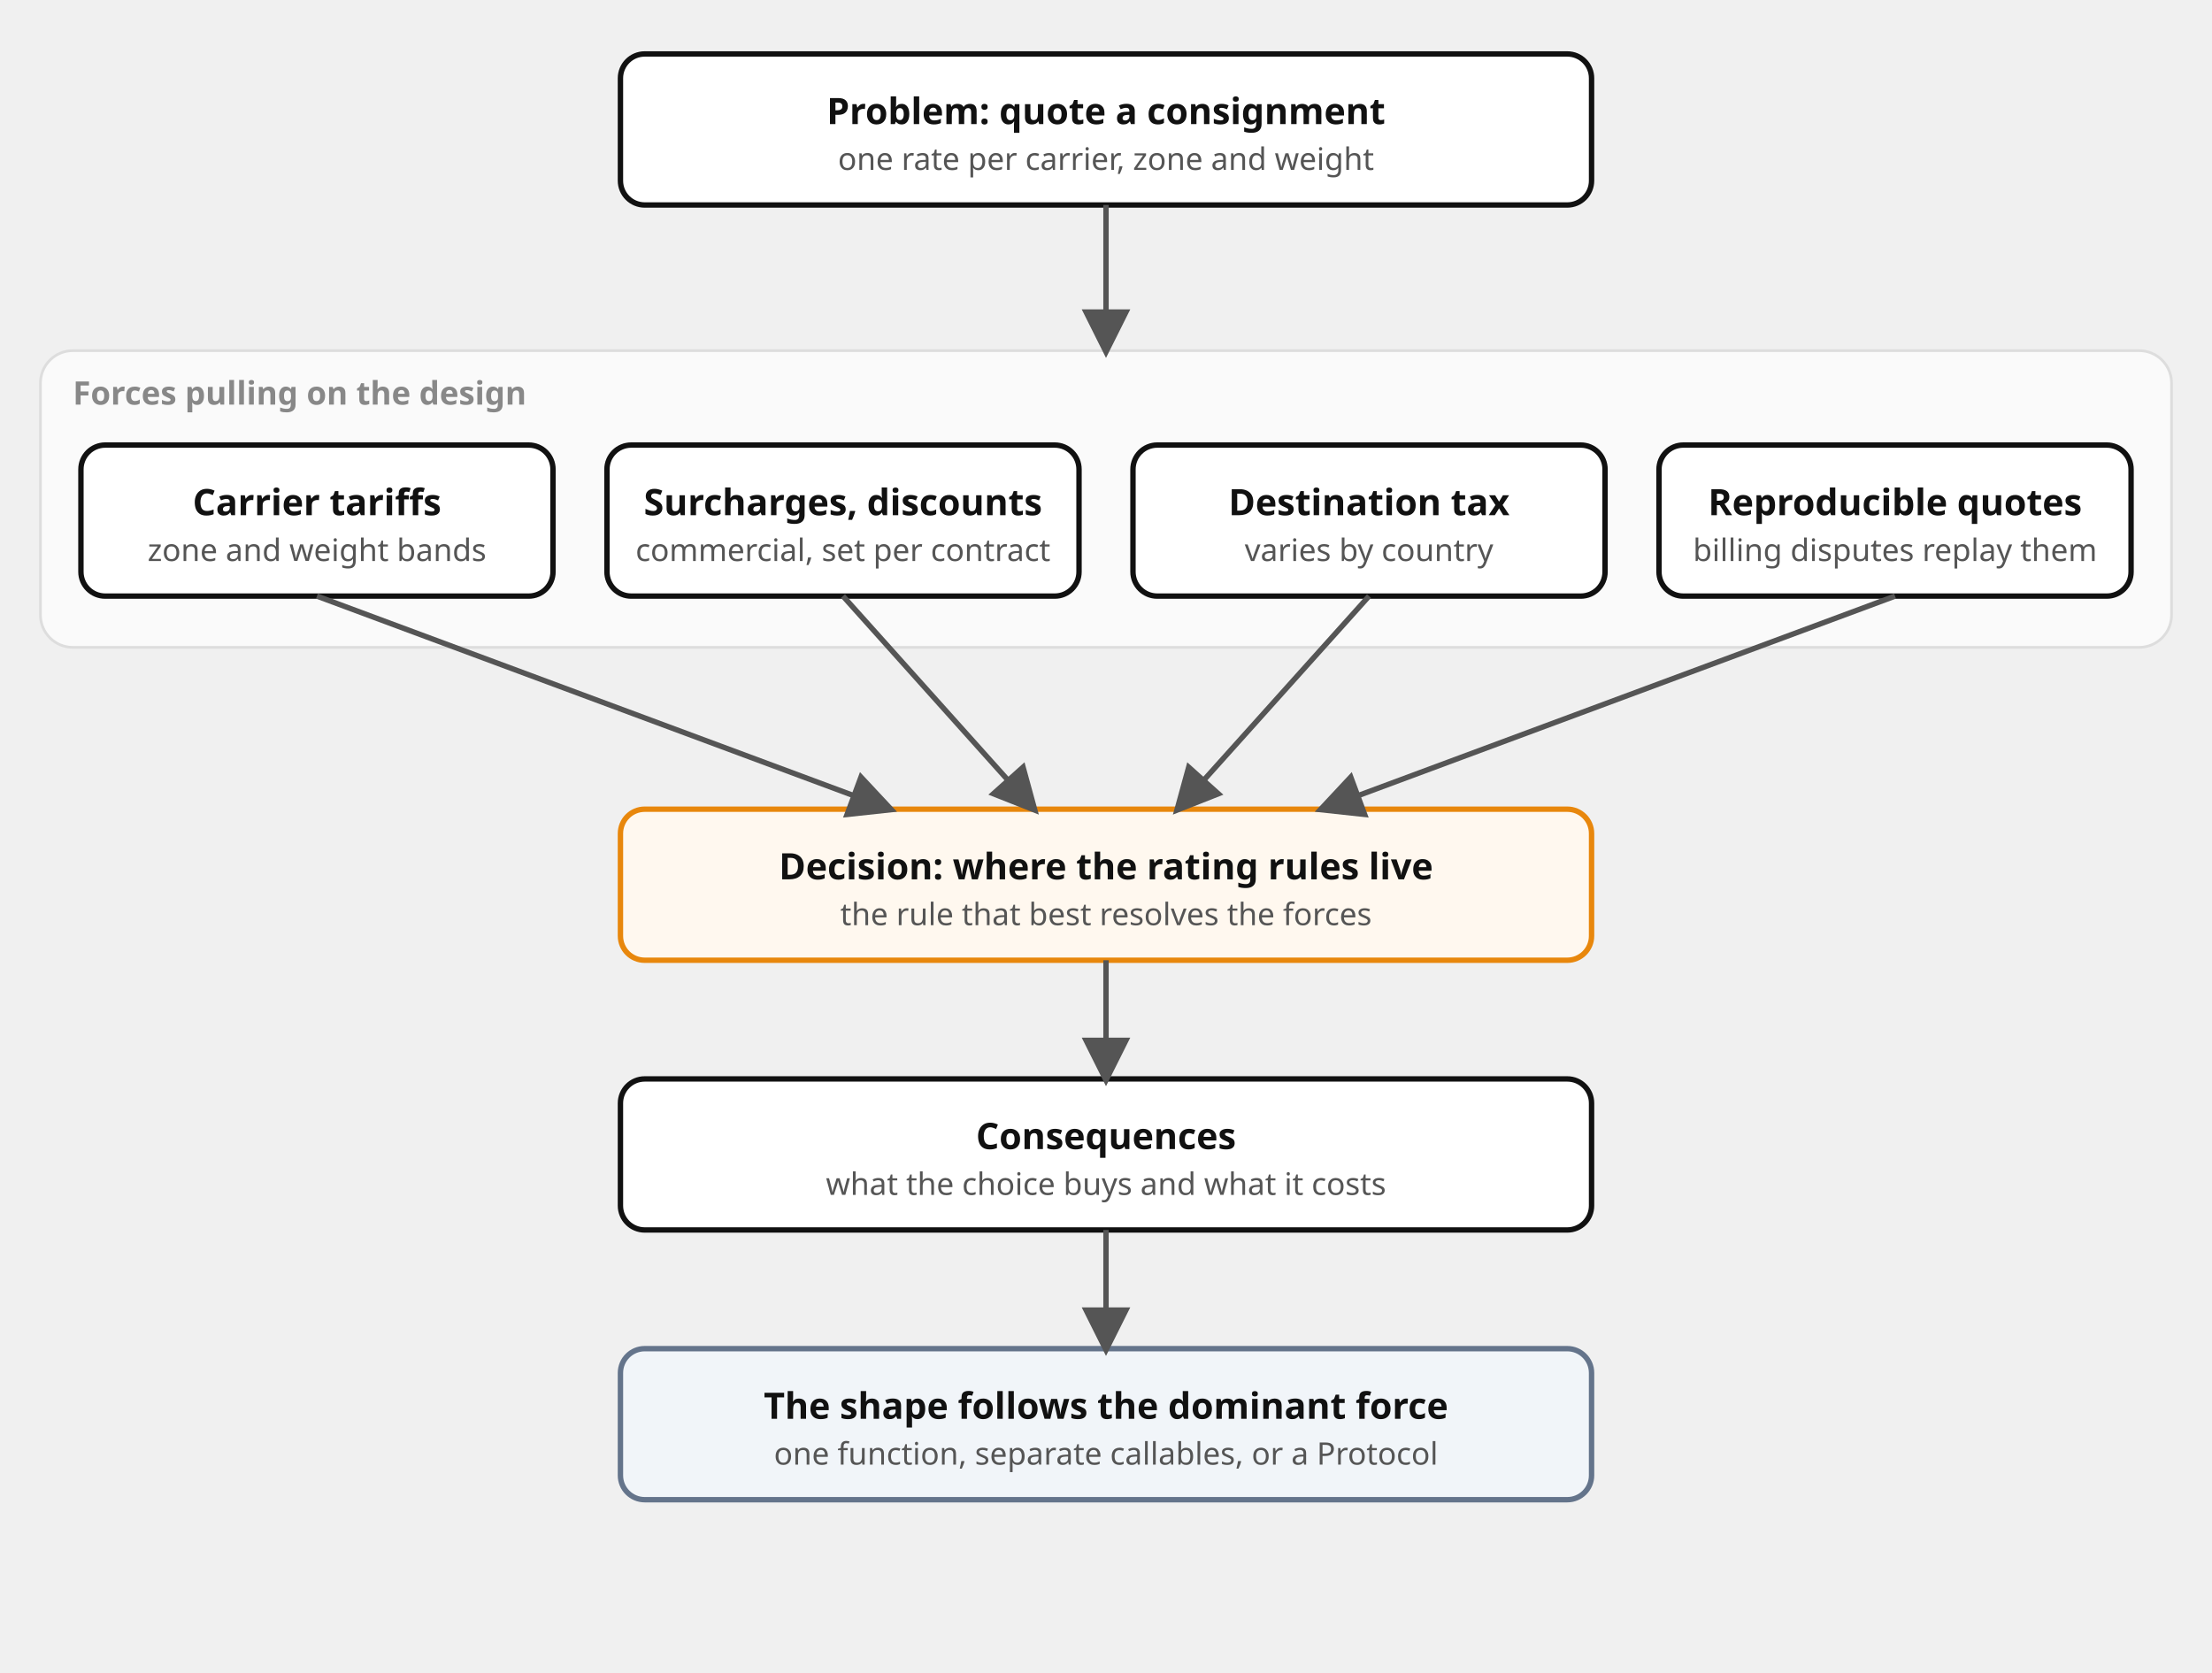
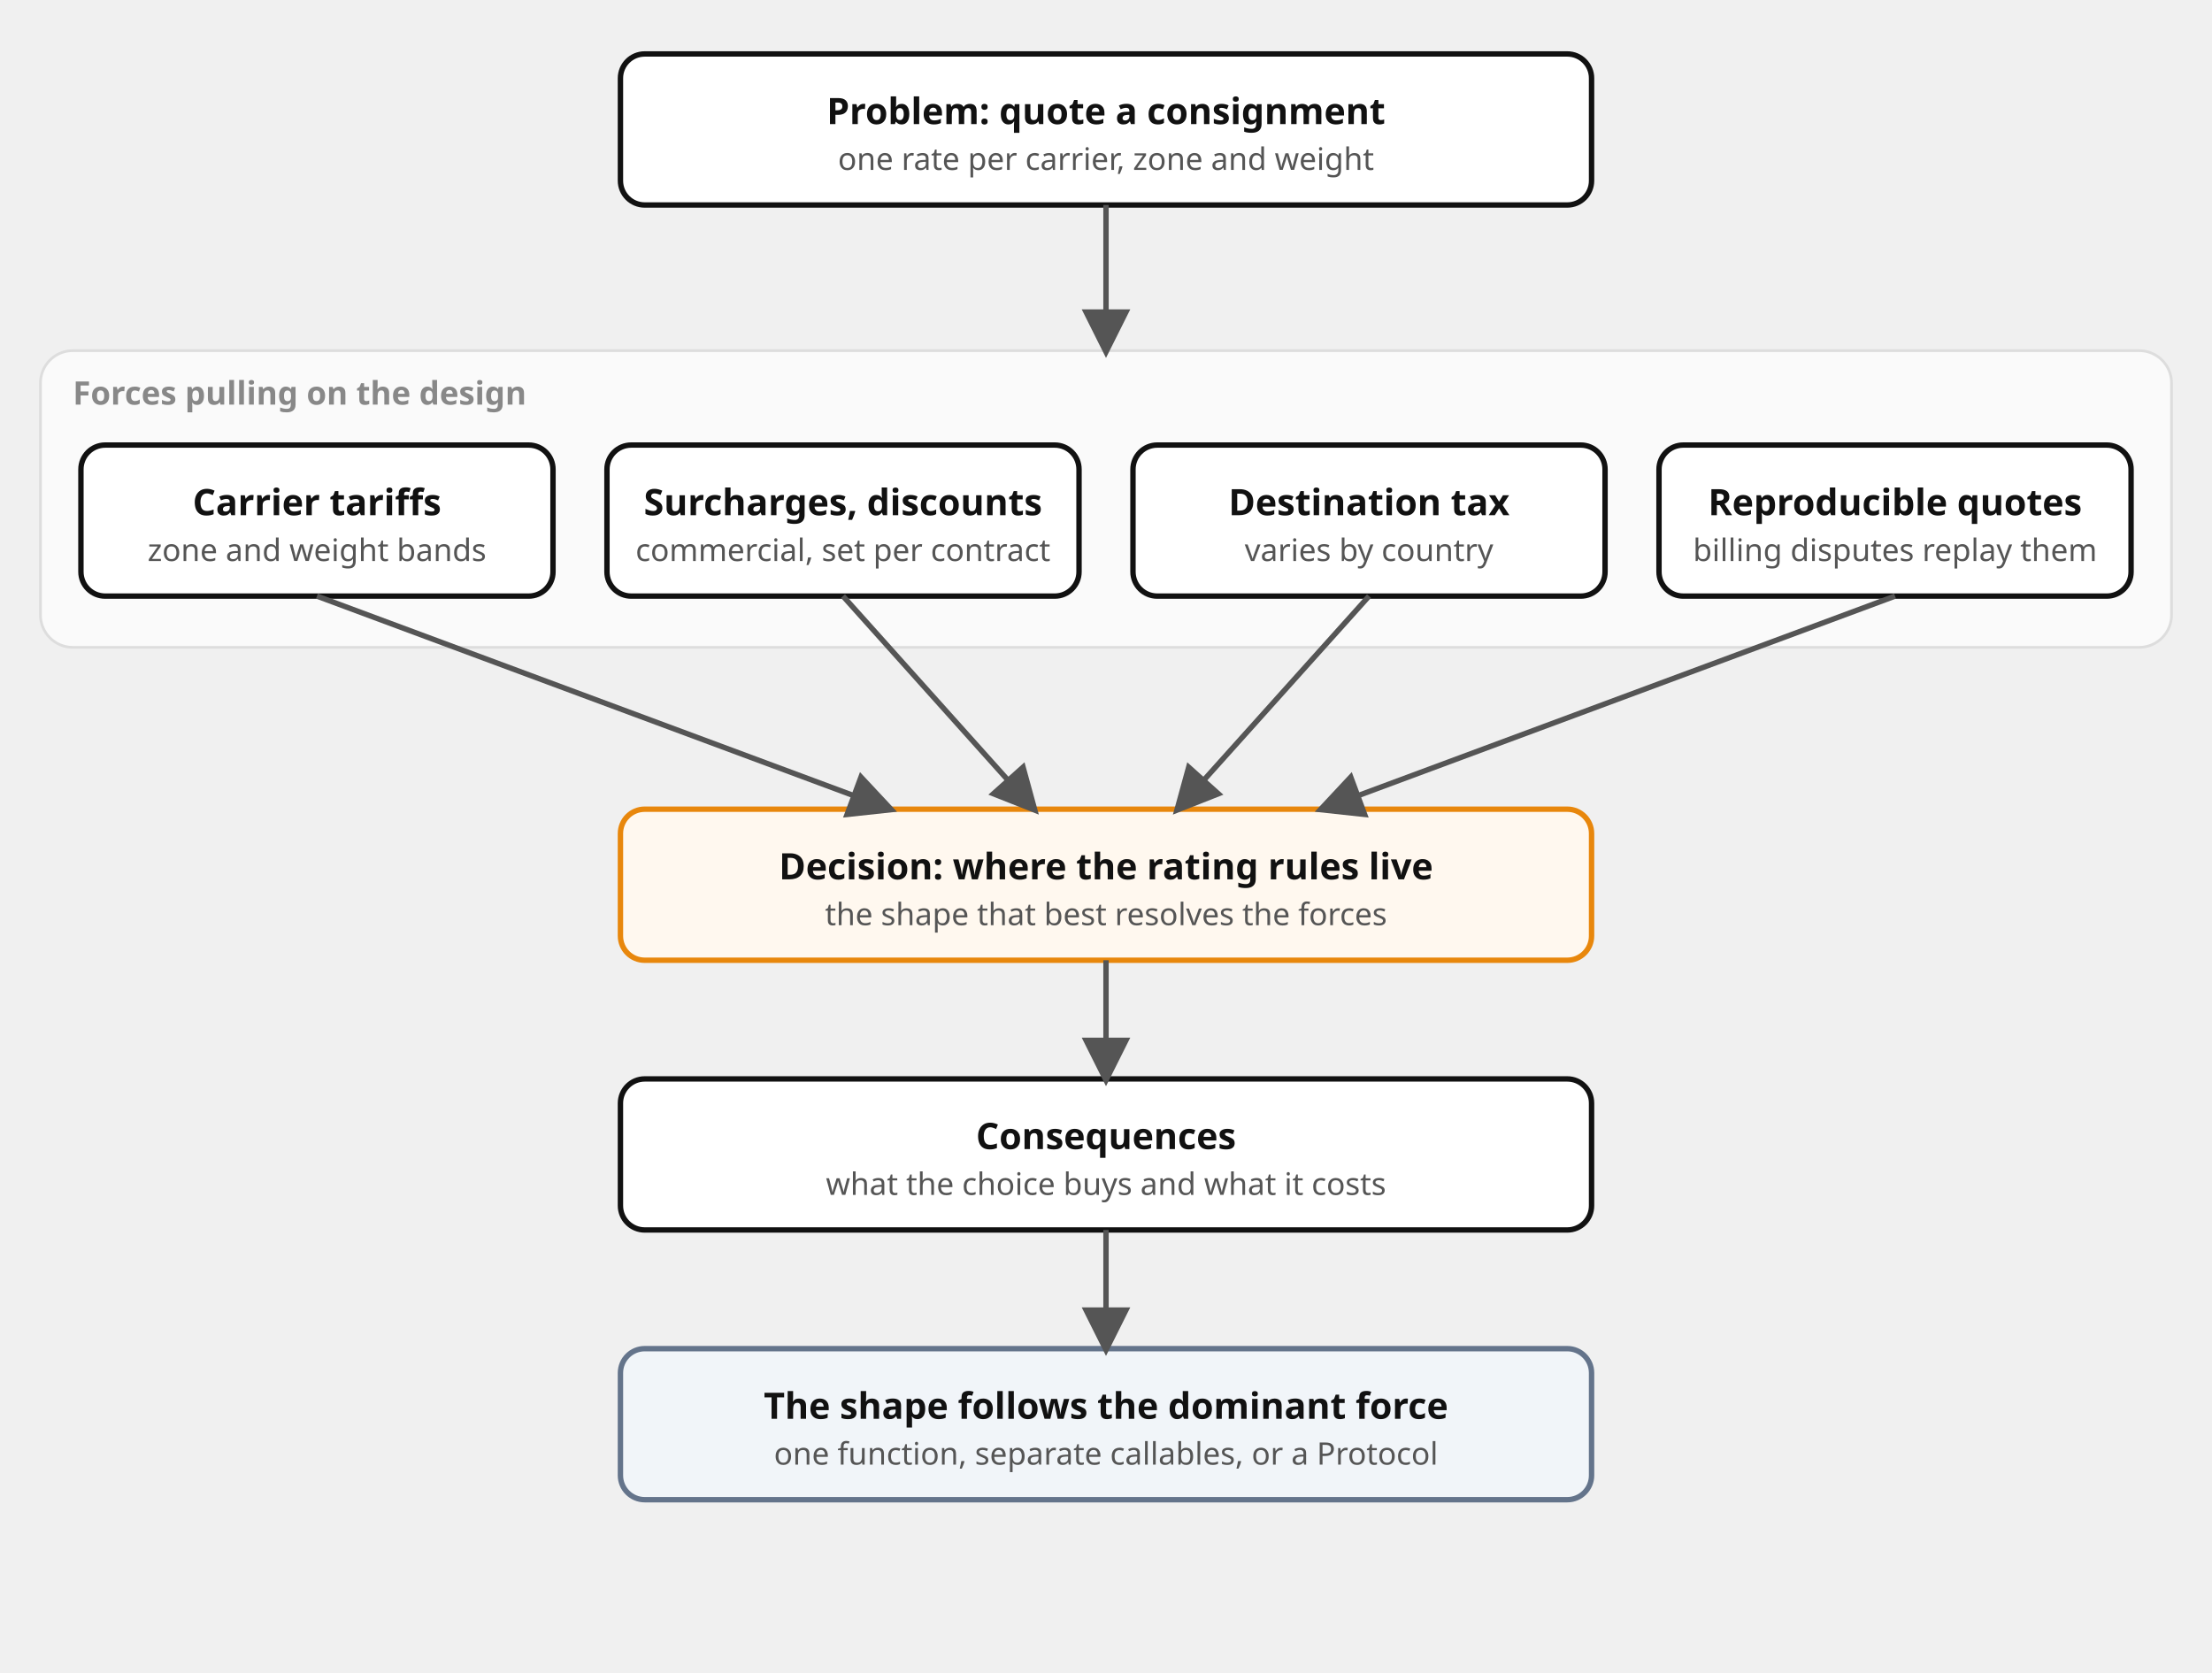
<svg xmlns="http://www.w3.org/2000/svg" viewBox="0 0 820 620" font-family="'Red Hat Text', system-ui, sans-serif" role="img">
  <defs>
    <marker id="a" viewBox="0 0 10 10" refX="8.5" refY="5" markerWidth="9" markerHeight="9" orient="auto-start-reverse">
      <path d="M0,0 L10,5 L0,10 z" fill="#555" />
    </marker>
    <marker id="am" viewBox="0 0 10 10" refX="8.5" refY="5" markerWidth="9" markerHeight="9" orient="auto-start-reverse">
      <path d="M0,0 L10,5 L0,10 z" fill="#b8650a" />
    </marker>
  </defs>
  <rect x="15" y="130" width="790" height="110" rx="12" fill="#fafafa" stroke="#ddd" />
  <text x="27" y="150" font-size="12" font-weight="700" fill="#888">Forces pulling on the design</text>
  <rect x="230" y="20" width="360" height="56" rx="9" fill="#ffffff" stroke="#111111" stroke-width="2" />
  <text x="410.0" y="46.0" font-size="13.5" font-weight="700" fill="#111111" text-anchor="middle">Problem: quote a consignment</text>
  <text x="410.0" y="63.0" font-size="11.5" fill="#555555" text-anchor="middle">one rate per carrier, zone and weight</text>
  <rect x="30" y="165" width="175" height="56" rx="9" fill="#ffffff" stroke="#111111" stroke-width="2" />
  <text x="117.5" y="191.0" font-size="13.5" font-weight="700" fill="#111111" text-anchor="middle">Carrier tariffs</text>
  <text x="117.5" y="208.0" font-size="11.5" fill="#555555" text-anchor="middle">zone and weight bands</text>
  <rect x="225" y="165" width="175" height="56" rx="9" fill="#ffffff" stroke="#111111" stroke-width="2" />
  <text x="312.5" y="191.0" font-size="13.5" font-weight="700" fill="#111111" text-anchor="middle">Surcharges, discounts</text>
  <text x="312.5" y="208.0" font-size="11.5" fill="#555555" text-anchor="middle">commercial, set per contract</text>
  <rect x="420" y="165" width="175" height="56" rx="9" fill="#ffffff" stroke="#111111" stroke-width="2" />
  <text x="507.5" y="191.0" font-size="13.5" font-weight="700" fill="#111111" text-anchor="middle">Destination tax</text>
  <text x="507.5" y="208.0" font-size="11.5" fill="#555555" text-anchor="middle">varies by country</text>
  <rect x="615" y="165" width="175" height="56" rx="9" fill="#ffffff" stroke="#111111" stroke-width="2" />
  <text x="702.5" y="191.0" font-size="13.5" font-weight="700" fill="#111111" text-anchor="middle">Reproducible quotes</text>
  <text x="702.5" y="208.0" font-size="11.5" fill="#555555" text-anchor="middle">billing disputes replay them</text>
  <rect x="230" y="300" width="360" height="56" rx="9" fill="#fff8ef" stroke="#e8870c" stroke-width="2" />
  <text x="410.0" y="326.0" font-size="13.5" font-weight="700" fill="#111111" text-anchor="middle">Decision: where the rating rules live</text>
-   <text x="410.0" y="343.0" font-size="11.5" fill="#555555" text-anchor="middle">the rule that best resolves the forces</text>
+   <text x="410.0" y="343.0" font-size="11.5" fill="#555555" text-anchor="middle">the shape that best resolves the forces</text>
  <rect x="230" y="400" width="360" height="56" rx="9" fill="#ffffff" stroke="#111111" stroke-width="2" />
  <text x="410.0" y="426.0" font-size="13.5" font-weight="700" fill="#111111" text-anchor="middle">Consequences</text>
  <text x="410.0" y="443.0" font-size="11.5" fill="#555555" text-anchor="middle">what the choice buys and what it costs</text>
  <rect x="230" y="500" width="360" height="56" rx="9" fill="#f1f5f9" stroke="#64748b" stroke-width="2" />
  <text x="410.0" y="526.0" font-size="13.5" font-weight="700" fill="#111111" text-anchor="middle">The shape follows the dominant force</text>
  <text x="410.0" y="543.0" font-size="11.5" fill="#555555" text-anchor="middle">one function, separate callables, or a Protocol</text>
  <path d="M410,76 L410,130" fill="none" stroke="#555" stroke-width="2" marker-end="url(#a)" />
  <path d="M117.5,221 L330.0,300" fill="none" stroke="#555" stroke-width="2" marker-end="url(#a)" />
  <path d="M312.5,221 L383.3,300" fill="none" stroke="#555" stroke-width="2" marker-end="url(#a)" />
  <path d="M507.5,221 L436.6,300" fill="none" stroke="#555" stroke-width="2" marker-end="url(#a)" />
  <path d="M702.5,221 L489.9,300" fill="none" stroke="#555" stroke-width="2" marker-end="url(#a)" />
  <path d="M410,356 L410,400" fill="none" stroke="#555" stroke-width="2" marker-end="url(#a)" />
  <path d="M410,456 L410,500" fill="none" stroke="#555" stroke-width="2" marker-end="url(#a)" />
</svg>
